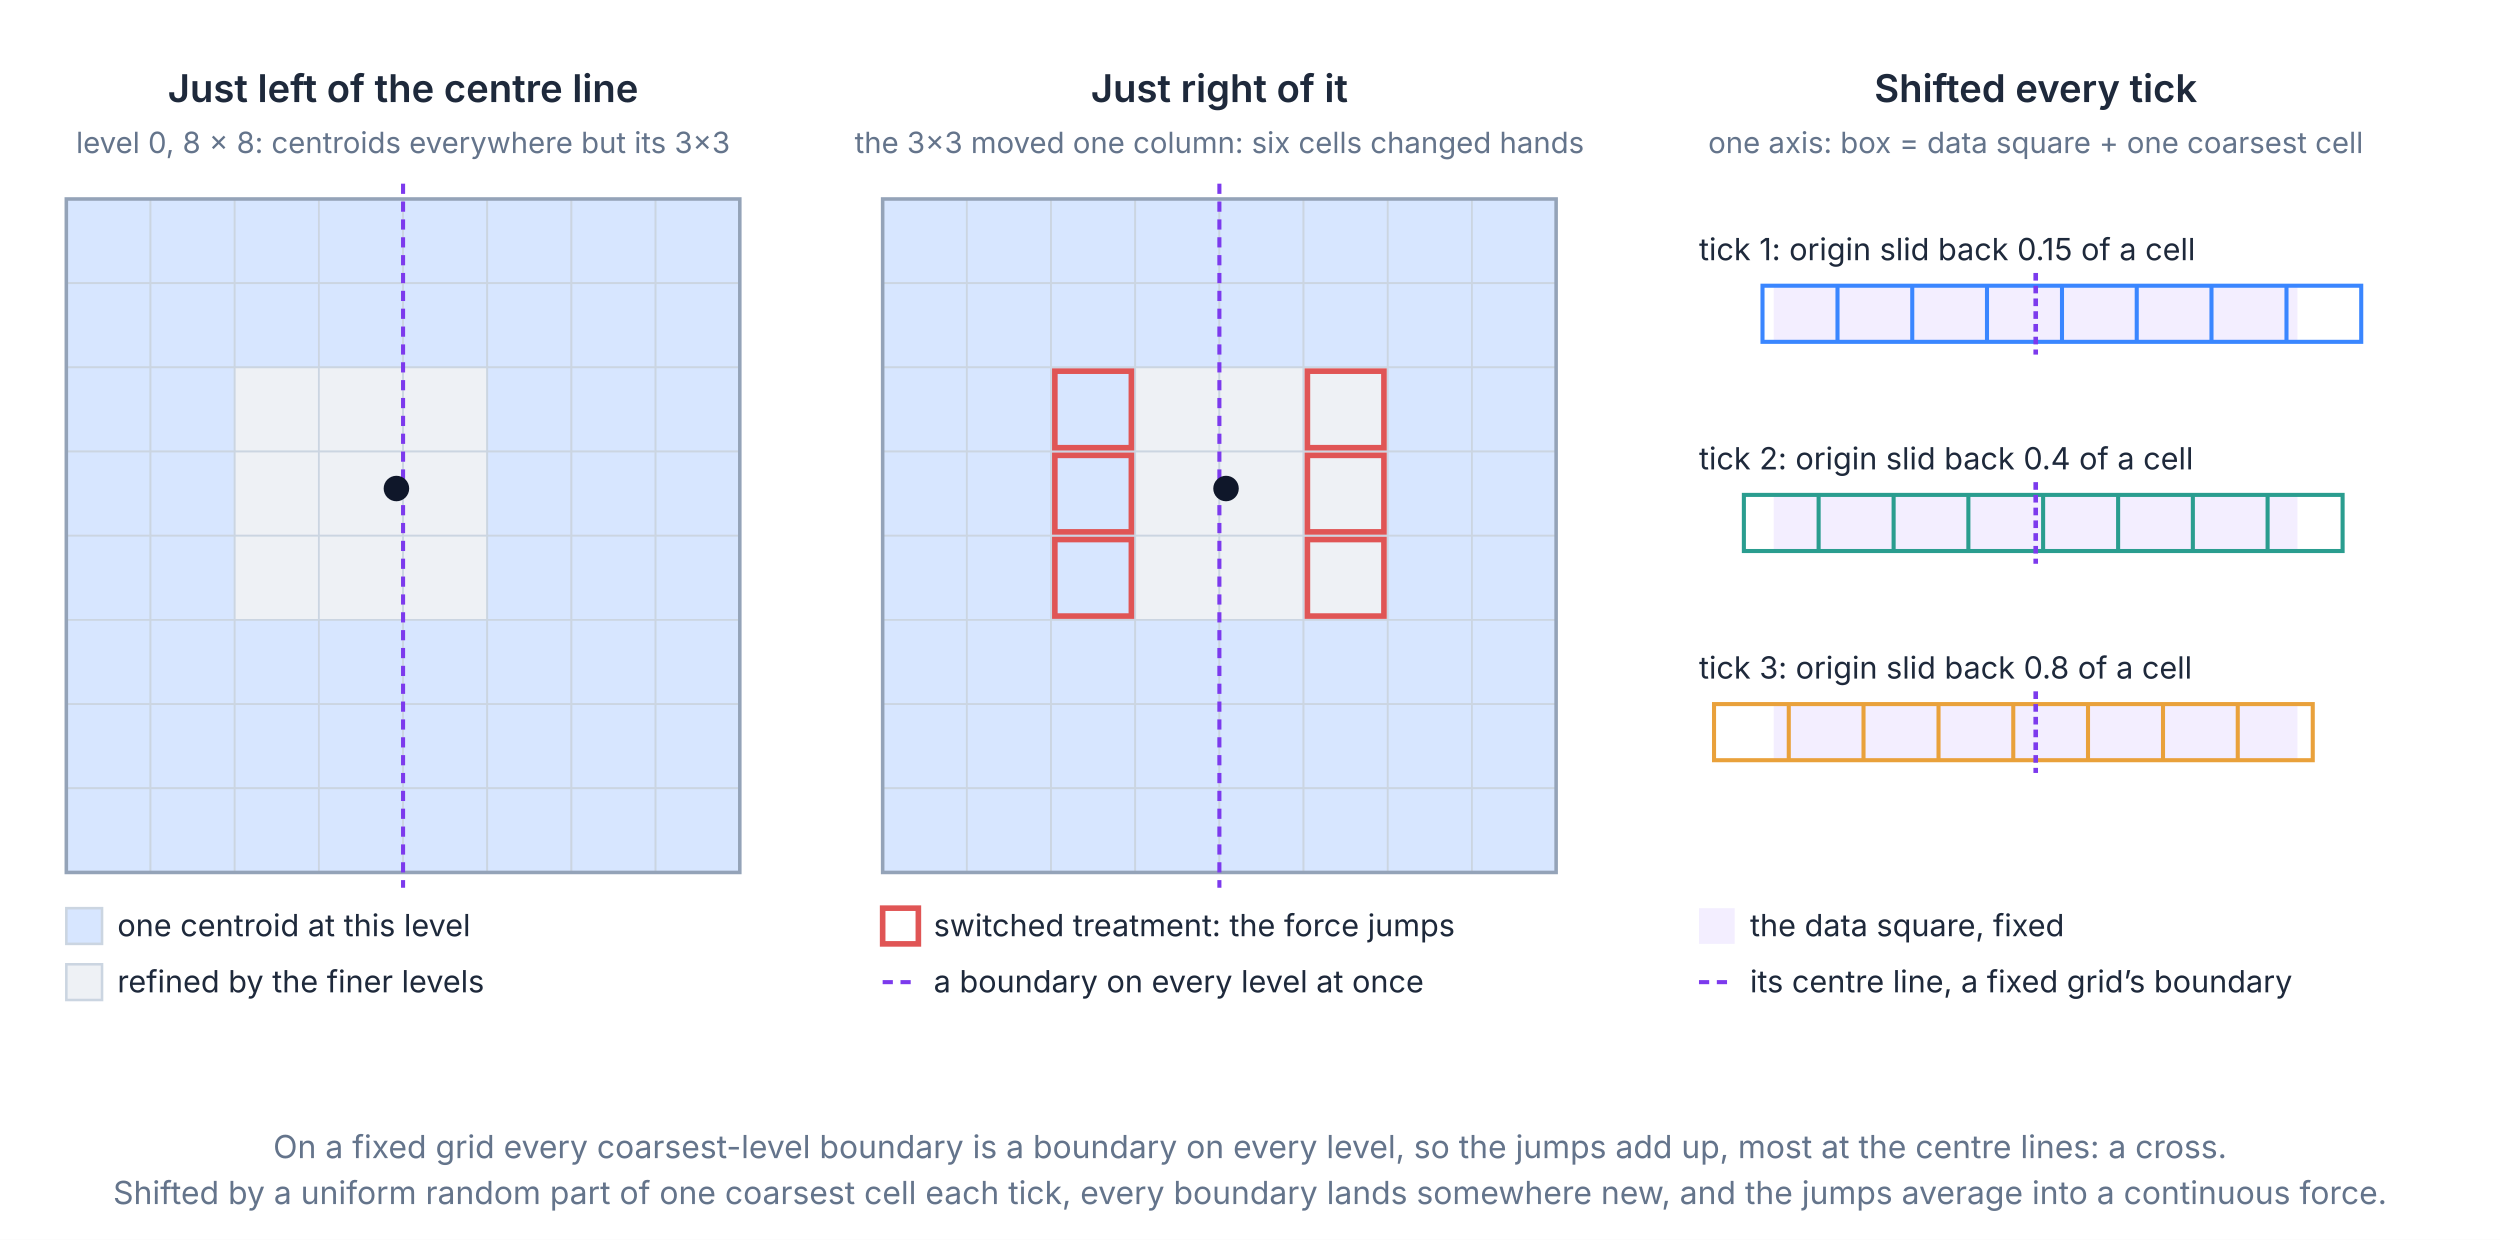
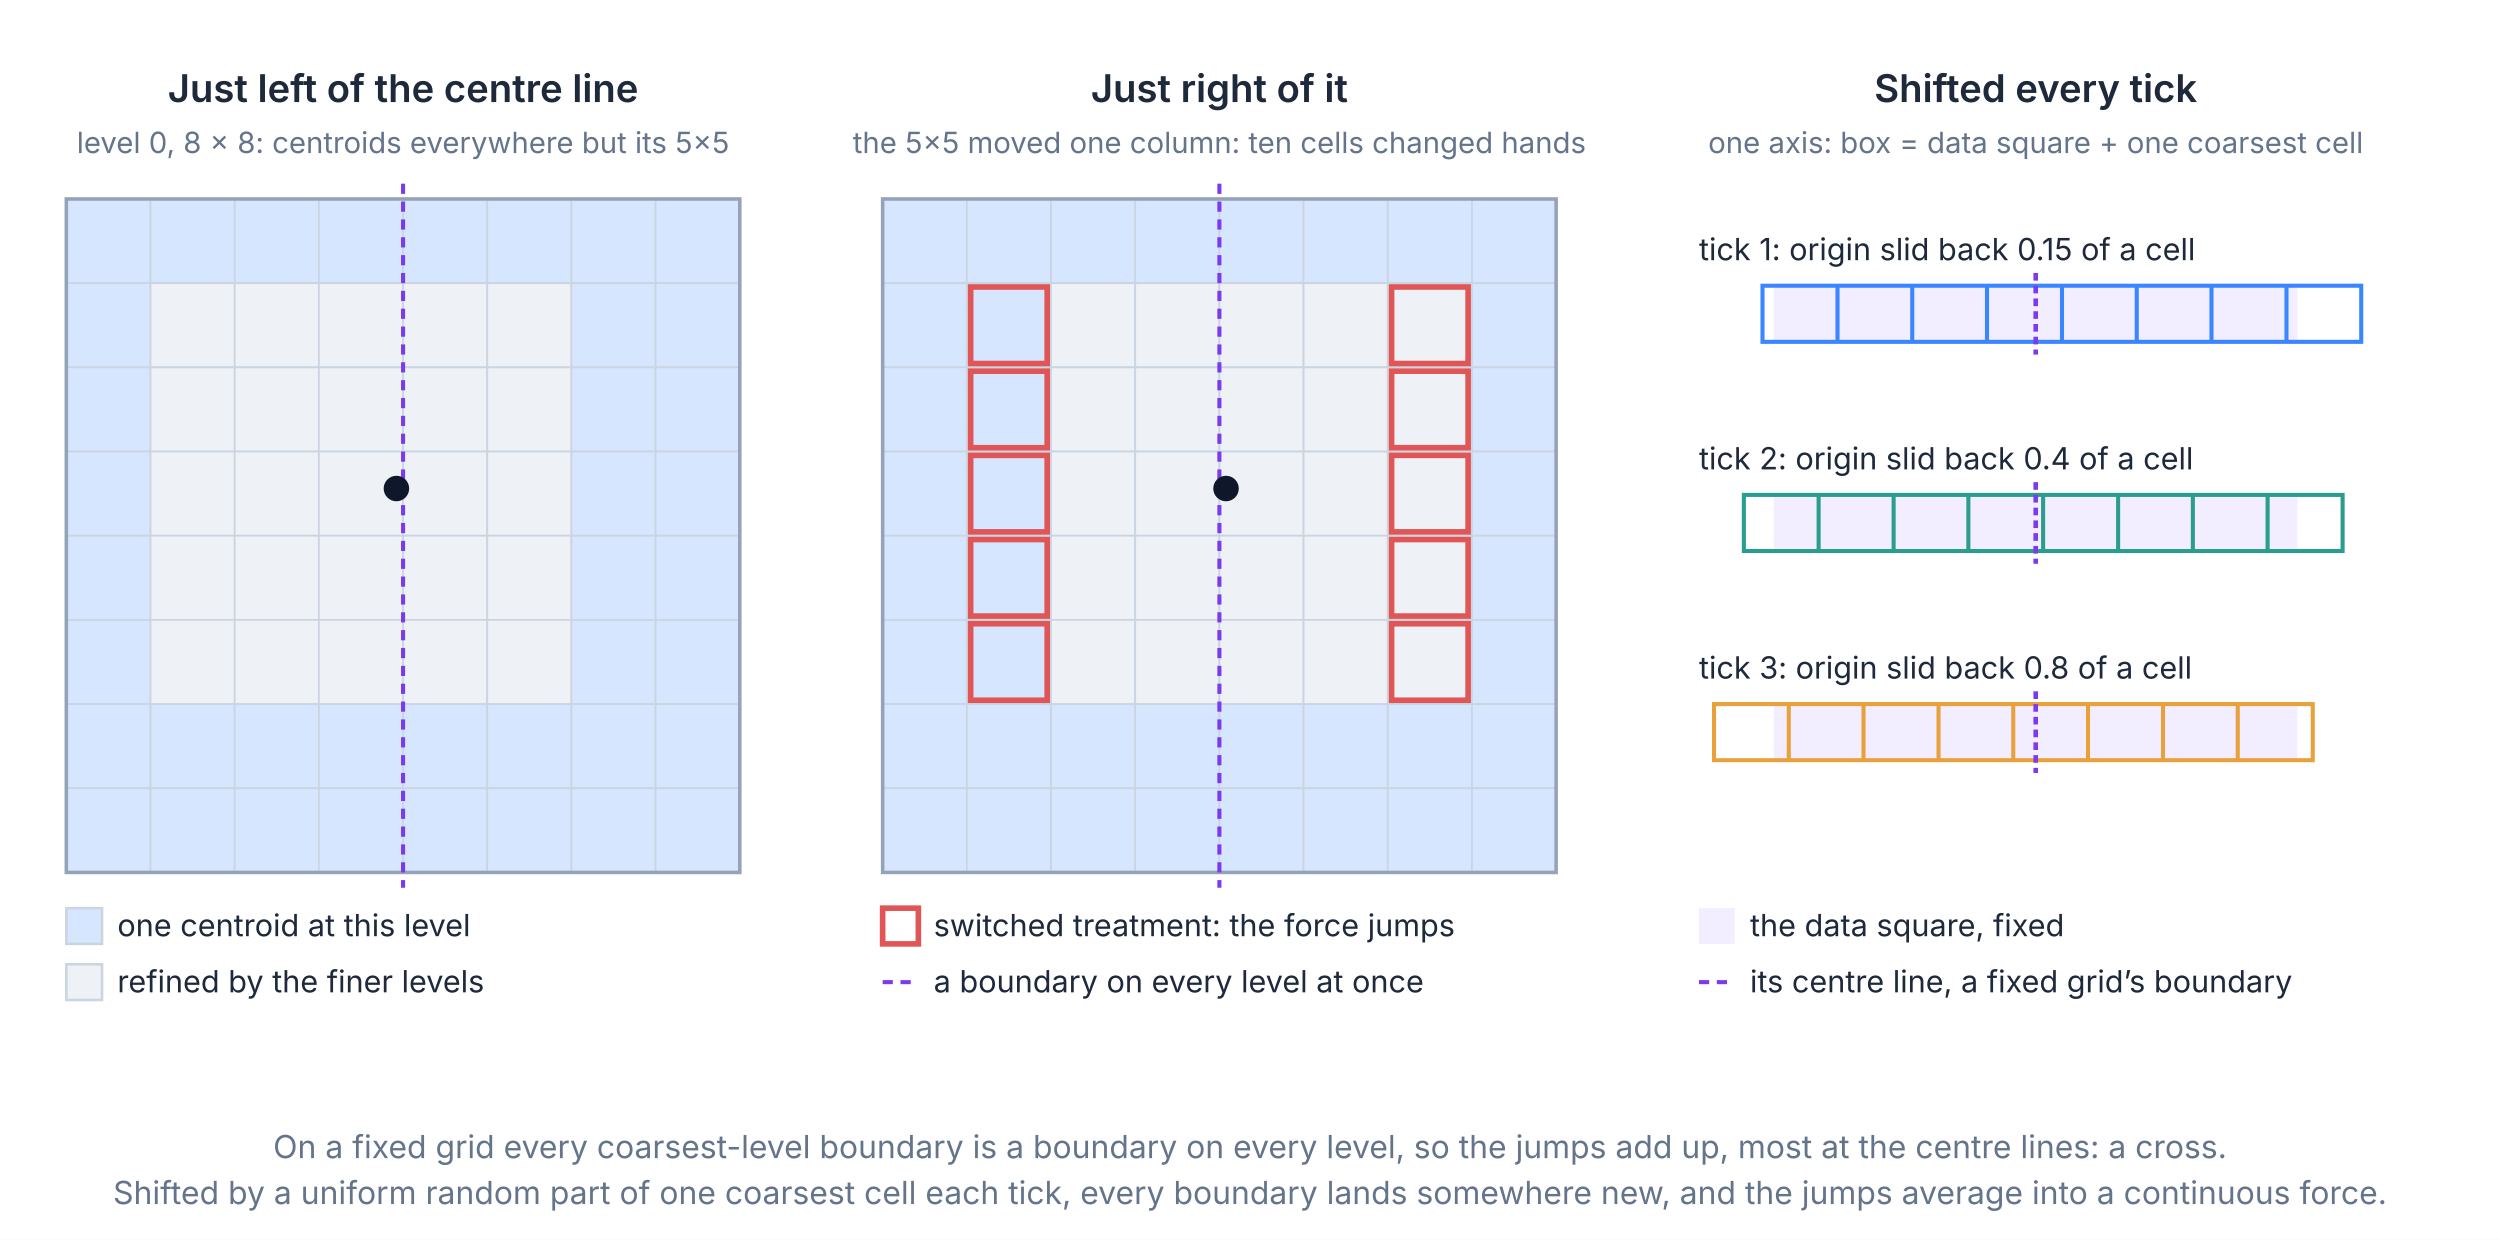
<svg xmlns="http://www.w3.org/2000/svg" width="980" height="486" viewBox="0 0 980 486">
  <defs>
    <marker id="arr" viewBox="0 0 10 10" refX="9" refY="5" markerWidth="7" markerHeight="7" orient="auto-start-reverse">
      <path d="M 0 0 L 10 5 L 0 10 z" fill="context-stroke" />
    </marker>
  </defs>
  <rect width="980" height="486" fill="#ffffff" />
  <text x="158" y="40" font-family="ui-sans-serif, system-ui, -apple-system, sans-serif" font-size="15" fill="#1e293b" text-anchor="middle" font-weight="600">Just left of the centre line</text>
-   <text x="158" y="60" font-family="ui-sans-serif, system-ui, -apple-system, sans-serif" font-size="11.5" fill="#64748b" text-anchor="middle" font-weight="normal">level 0, 8 × 8: centroids everywhere but its 3×3</text>
+   <text x="158" y="60" font-family="ui-sans-serif, system-ui, -apple-system, sans-serif" font-size="11.5" fill="#64748b" text-anchor="middle" font-weight="normal">level 0, 8 × 8: centroids everywhere but its 5×5</text>
  <rect x="26.0" y="78.0" width="33.0" height="33.0" fill="#d7e6ff" stroke="#cbd5e1" stroke-width="0.7" />
  <rect x="59.0" y="78.0" width="33.0" height="33.0" fill="#d7e6ff" stroke="#cbd5e1" stroke-width="0.7" />
  <rect x="92.0" y="78.0" width="33.0" height="33.0" fill="#d7e6ff" stroke="#cbd5e1" stroke-width="0.7" />
  <rect x="125.0" y="78.0" width="33.0" height="33.0" fill="#d7e6ff" stroke="#cbd5e1" stroke-width="0.7" />
  <rect x="158.0" y="78.0" width="33.0" height="33.0" fill="#d7e6ff" stroke="#cbd5e1" stroke-width="0.7" />
  <rect x="191.0" y="78.0" width="33.0" height="33.0" fill="#d7e6ff" stroke="#cbd5e1" stroke-width="0.7" />
  <rect x="224.0" y="78.0" width="33.0" height="33.0" fill="#d7e6ff" stroke="#cbd5e1" stroke-width="0.7" />
  <rect x="257.0" y="78.0" width="33.0" height="33.0" fill="#d7e6ff" stroke="#cbd5e1" stroke-width="0.7" />
  <rect x="26.0" y="111.0" width="33.0" height="33.0" fill="#d7e6ff" stroke="#cbd5e1" stroke-width="0.7" />
-   <rect x="59.0" y="111.0" width="33.0" height="33.0" fill="#d7e6ff" stroke="#cbd5e1" stroke-width="0.7" />
-   <rect x="92.0" y="111.0" width="33.0" height="33.0" fill="#d7e6ff" stroke="#cbd5e1" stroke-width="0.7" />
-   <rect x="125.0" y="111.0" width="33.0" height="33.0" fill="#d7e6ff" stroke="#cbd5e1" stroke-width="0.7" />
-   <rect x="158.0" y="111.0" width="33.0" height="33.0" fill="#d7e6ff" stroke="#cbd5e1" stroke-width="0.7" />
-   <rect x="191.0" y="111.0" width="33.0" height="33.0" fill="#d7e6ff" stroke="#cbd5e1" stroke-width="0.7" />
+   <rect x="59.0" y="111.0" width="33.0" height="33.0" fill="#eef1f5" stroke="#cbd5e1" stroke-width="0.7" />
+   <rect x="92.0" y="111.0" width="33.0" height="33.0" fill="#eef1f5" stroke="#cbd5e1" stroke-width="0.7" />
+   <rect x="125.0" y="111.0" width="33.0" height="33.0" fill="#eef1f5" stroke="#cbd5e1" stroke-width="0.7" />
+   <rect x="158.0" y="111.0" width="33.0" height="33.0" fill="#eef1f5" stroke="#cbd5e1" stroke-width="0.7" />
+   <rect x="191.0" y="111.0" width="33.0" height="33.0" fill="#eef1f5" stroke="#cbd5e1" stroke-width="0.7" />
  <rect x="224.0" y="111.0" width="33.0" height="33.0" fill="#d7e6ff" stroke="#cbd5e1" stroke-width="0.7" />
  <rect x="257.0" y="111.0" width="33.0" height="33.0" fill="#d7e6ff" stroke="#cbd5e1" stroke-width="0.7" />
  <rect x="26.0" y="144.0" width="33.0" height="33.0" fill="#d7e6ff" stroke="#cbd5e1" stroke-width="0.7" />
-   <rect x="59.0" y="144.0" width="33.0" height="33.0" fill="#d7e6ff" stroke="#cbd5e1" stroke-width="0.7" />
+   <rect x="59.0" y="144.0" width="33.0" height="33.0" fill="#eef1f5" stroke="#cbd5e1" stroke-width="0.7" />
  <rect x="92.0" y="144.0" width="33.0" height="33.0" fill="#eef1f5" stroke="#cbd5e1" stroke-width="0.7" />
  <rect x="125.0" y="144.0" width="33.0" height="33.0" fill="#eef1f5" stroke="#cbd5e1" stroke-width="0.7" />
  <rect x="158.0" y="144.0" width="33.0" height="33.0" fill="#eef1f5" stroke="#cbd5e1" stroke-width="0.7" />
-   <rect x="191.0" y="144.0" width="33.0" height="33.0" fill="#d7e6ff" stroke="#cbd5e1" stroke-width="0.7" />
+   <rect x="191.0" y="144.0" width="33.0" height="33.0" fill="#eef1f5" stroke="#cbd5e1" stroke-width="0.7" />
  <rect x="224.0" y="144.0" width="33.0" height="33.0" fill="#d7e6ff" stroke="#cbd5e1" stroke-width="0.7" />
  <rect x="257.0" y="144.0" width="33.0" height="33.0" fill="#d7e6ff" stroke="#cbd5e1" stroke-width="0.7" />
  <rect x="26.0" y="177.0" width="33.0" height="33.0" fill="#d7e6ff" stroke="#cbd5e1" stroke-width="0.7" />
-   <rect x="59.0" y="177.0" width="33.0" height="33.0" fill="#d7e6ff" stroke="#cbd5e1" stroke-width="0.7" />
+   <rect x="59.0" y="177.0" width="33.0" height="33.0" fill="#eef1f5" stroke="#cbd5e1" stroke-width="0.7" />
  <rect x="92.0" y="177.0" width="33.0" height="33.0" fill="#eef1f5" stroke="#cbd5e1" stroke-width="0.7" />
  <rect x="125.0" y="177.0" width="33.0" height="33.0" fill="#eef1f5" stroke="#cbd5e1" stroke-width="0.7" />
  <rect x="158.0" y="177.0" width="33.0" height="33.0" fill="#eef1f5" stroke="#cbd5e1" stroke-width="0.7" />
-   <rect x="191.0" y="177.0" width="33.0" height="33.0" fill="#d7e6ff" stroke="#cbd5e1" stroke-width="0.7" />
+   <rect x="191.0" y="177.0" width="33.0" height="33.0" fill="#eef1f5" stroke="#cbd5e1" stroke-width="0.7" />
  <rect x="224.0" y="177.0" width="33.0" height="33.0" fill="#d7e6ff" stroke="#cbd5e1" stroke-width="0.7" />
  <rect x="257.0" y="177.0" width="33.0" height="33.0" fill="#d7e6ff" stroke="#cbd5e1" stroke-width="0.7" />
  <rect x="26.0" y="210.0" width="33.0" height="33.0" fill="#d7e6ff" stroke="#cbd5e1" stroke-width="0.7" />
-   <rect x="59.0" y="210.0" width="33.0" height="33.0" fill="#d7e6ff" stroke="#cbd5e1" stroke-width="0.7" />
+   <rect x="59.0" y="210.0" width="33.0" height="33.0" fill="#eef1f5" stroke="#cbd5e1" stroke-width="0.7" />
  <rect x="92.0" y="210.0" width="33.0" height="33.0" fill="#eef1f5" stroke="#cbd5e1" stroke-width="0.7" />
  <rect x="125.0" y="210.0" width="33.0" height="33.0" fill="#eef1f5" stroke="#cbd5e1" stroke-width="0.7" />
  <rect x="158.0" y="210.0" width="33.0" height="33.0" fill="#eef1f5" stroke="#cbd5e1" stroke-width="0.7" />
-   <rect x="191.0" y="210.0" width="33.0" height="33.0" fill="#d7e6ff" stroke="#cbd5e1" stroke-width="0.7" />
+   <rect x="191.0" y="210.0" width="33.0" height="33.0" fill="#eef1f5" stroke="#cbd5e1" stroke-width="0.7" />
  <rect x="224.0" y="210.0" width="33.0" height="33.0" fill="#d7e6ff" stroke="#cbd5e1" stroke-width="0.7" />
  <rect x="257.0" y="210.0" width="33.0" height="33.0" fill="#d7e6ff" stroke="#cbd5e1" stroke-width="0.7" />
  <rect x="26.0" y="243.0" width="33.0" height="33.0" fill="#d7e6ff" stroke="#cbd5e1" stroke-width="0.7" />
-   <rect x="59.0" y="243.0" width="33.0" height="33.0" fill="#d7e6ff" stroke="#cbd5e1" stroke-width="0.7" />
-   <rect x="92.0" y="243.0" width="33.0" height="33.0" fill="#d7e6ff" stroke="#cbd5e1" stroke-width="0.7" />
-   <rect x="125.0" y="243.0" width="33.0" height="33.0" fill="#d7e6ff" stroke="#cbd5e1" stroke-width="0.7" />
-   <rect x="158.0" y="243.0" width="33.0" height="33.0" fill="#d7e6ff" stroke="#cbd5e1" stroke-width="0.7" />
-   <rect x="191.0" y="243.0" width="33.0" height="33.0" fill="#d7e6ff" stroke="#cbd5e1" stroke-width="0.7" />
+   <rect x="59.0" y="243.0" width="33.0" height="33.0" fill="#eef1f5" stroke="#cbd5e1" stroke-width="0.7" />
+   <rect x="92.0" y="243.0" width="33.0" height="33.0" fill="#eef1f5" stroke="#cbd5e1" stroke-width="0.7" />
+   <rect x="125.0" y="243.0" width="33.0" height="33.0" fill="#eef1f5" stroke="#cbd5e1" stroke-width="0.7" />
+   <rect x="158.0" y="243.0" width="33.0" height="33.0" fill="#eef1f5" stroke="#cbd5e1" stroke-width="0.7" />
+   <rect x="191.0" y="243.0" width="33.0" height="33.0" fill="#eef1f5" stroke="#cbd5e1" stroke-width="0.7" />
  <rect x="224.0" y="243.0" width="33.0" height="33.0" fill="#d7e6ff" stroke="#cbd5e1" stroke-width="0.7" />
  <rect x="257.0" y="243.0" width="33.0" height="33.0" fill="#d7e6ff" stroke="#cbd5e1" stroke-width="0.7" />
  <rect x="26.0" y="276.0" width="33.0" height="33.0" fill="#d7e6ff" stroke="#cbd5e1" stroke-width="0.7" />
  <rect x="59.0" y="276.0" width="33.0" height="33.0" fill="#d7e6ff" stroke="#cbd5e1" stroke-width="0.7" />
  <rect x="92.0" y="276.0" width="33.0" height="33.0" fill="#d7e6ff" stroke="#cbd5e1" stroke-width="0.7" />
  <rect x="125.0" y="276.0" width="33.0" height="33.0" fill="#d7e6ff" stroke="#cbd5e1" stroke-width="0.7" />
  <rect x="158.0" y="276.0" width="33.0" height="33.0" fill="#d7e6ff" stroke="#cbd5e1" stroke-width="0.7" />
  <rect x="191.0" y="276.0" width="33.0" height="33.0" fill="#d7e6ff" stroke="#cbd5e1" stroke-width="0.7" />
  <rect x="224.0" y="276.0" width="33.0" height="33.0" fill="#d7e6ff" stroke="#cbd5e1" stroke-width="0.7" />
  <rect x="257.0" y="276.0" width="33.0" height="33.0" fill="#d7e6ff" stroke="#cbd5e1" stroke-width="0.7" />
  <rect x="26.0" y="309.0" width="33.0" height="33.0" fill="#d7e6ff" stroke="#cbd5e1" stroke-width="0.7" />
  <rect x="59.0" y="309.0" width="33.0" height="33.0" fill="#d7e6ff" stroke="#cbd5e1" stroke-width="0.7" />
  <rect x="92.0" y="309.0" width="33.0" height="33.0" fill="#d7e6ff" stroke="#cbd5e1" stroke-width="0.7" />
  <rect x="125.0" y="309.0" width="33.0" height="33.0" fill="#d7e6ff" stroke="#cbd5e1" stroke-width="0.7" />
  <rect x="158.0" y="309.0" width="33.0" height="33.0" fill="#d7e6ff" stroke="#cbd5e1" stroke-width="0.7" />
  <rect x="191.0" y="309.0" width="33.0" height="33.0" fill="#d7e6ff" stroke="#cbd5e1" stroke-width="0.7" />
  <rect x="224.0" y="309.0" width="33.0" height="33.0" fill="#d7e6ff" stroke="#cbd5e1" stroke-width="0.7" />
  <rect x="257.0" y="309.0" width="33.0" height="33.0" fill="#d7e6ff" stroke="#cbd5e1" stroke-width="0.7" />
  <rect x="26" y="78" width="264" height="264" fill="none" stroke="#94a3b8" stroke-width="1.4" />
  <line x1="158" y1="72" x2="158" y2="348" stroke="#7c3aed" stroke-width="1.6" stroke-dasharray="4 3" />
  <circle cx="155.4" cy="191.5" r="5" fill="#0f172a" />
  <text x="478" y="40" font-family="ui-sans-serif, system-ui, -apple-system, sans-serif" font-size="15" fill="#1e293b" text-anchor="middle" font-weight="600">Just right of it</text>
-   <text x="478" y="60" font-family="ui-sans-serif, system-ui, -apple-system, sans-serif" font-size="11.5" fill="#64748b" text-anchor="middle" font-weight="normal">the 3×3 moved one column: six cells changed hands</text>
+   <text x="478" y="60" font-family="ui-sans-serif, system-ui, -apple-system, sans-serif" font-size="11.5" fill="#64748b" text-anchor="middle" font-weight="normal">the 5×5 moved one column: ten cells changed hands</text>
  <rect x="346.0" y="78.0" width="33.0" height="33.0" fill="#d7e6ff" stroke="#cbd5e1" stroke-width="0.7" />
  <rect x="379.0" y="78.0" width="33.0" height="33.0" fill="#d7e6ff" stroke="#cbd5e1" stroke-width="0.7" />
  <rect x="412.0" y="78.0" width="33.0" height="33.0" fill="#d7e6ff" stroke="#cbd5e1" stroke-width="0.7" />
  <rect x="445.0" y="78.0" width="33.0" height="33.0" fill="#d7e6ff" stroke="#cbd5e1" stroke-width="0.7" />
  <rect x="478.0" y="78.0" width="33.0" height="33.0" fill="#d7e6ff" stroke="#cbd5e1" stroke-width="0.7" />
  <rect x="511.0" y="78.0" width="33.0" height="33.0" fill="#d7e6ff" stroke="#cbd5e1" stroke-width="0.7" />
  <rect x="544.0" y="78.0" width="33.0" height="33.0" fill="#d7e6ff" stroke="#cbd5e1" stroke-width="0.7" />
  <rect x="577.0" y="78.0" width="33.0" height="33.0" fill="#d7e6ff" stroke="#cbd5e1" stroke-width="0.7" />
  <rect x="346.0" y="111.0" width="33.0" height="33.0" fill="#d7e6ff" stroke="#cbd5e1" stroke-width="0.7" />
  <rect x="379.0" y="111.0" width="33.0" height="33.0" fill="#d7e6ff" stroke="#cbd5e1" stroke-width="0.7" />
-   <rect x="412.0" y="111.0" width="33.0" height="33.0" fill="#d7e6ff" stroke="#cbd5e1" stroke-width="0.7" />
-   <rect x="445.0" y="111.0" width="33.0" height="33.0" fill="#d7e6ff" stroke="#cbd5e1" stroke-width="0.7" />
-   <rect x="478.0" y="111.0" width="33.0" height="33.0" fill="#d7e6ff" stroke="#cbd5e1" stroke-width="0.7" />
-   <rect x="511.0" y="111.0" width="33.0" height="33.0" fill="#d7e6ff" stroke="#cbd5e1" stroke-width="0.7" />
-   <rect x="544.0" y="111.0" width="33.0" height="33.0" fill="#d7e6ff" stroke="#cbd5e1" stroke-width="0.7" />
+   <rect x="412.0" y="111.0" width="33.0" height="33.0" fill="#eef1f5" stroke="#cbd5e1" stroke-width="0.7" />
+   <rect x="445.0" y="111.0" width="33.0" height="33.0" fill="#eef1f5" stroke="#cbd5e1" stroke-width="0.7" />
+   <rect x="478.0" y="111.0" width="33.0" height="33.0" fill="#eef1f5" stroke="#cbd5e1" stroke-width="0.7" />
+   <rect x="511.0" y="111.0" width="33.0" height="33.0" fill="#eef1f5" stroke="#cbd5e1" stroke-width="0.7" />
+   <rect x="544.0" y="111.0" width="33.0" height="33.0" fill="#eef1f5" stroke="#cbd5e1" stroke-width="0.7" />
  <rect x="577.0" y="111.0" width="33.0" height="33.0" fill="#d7e6ff" stroke="#cbd5e1" stroke-width="0.7" />
  <rect x="346.0" y="144.0" width="33.0" height="33.0" fill="#d7e6ff" stroke="#cbd5e1" stroke-width="0.7" />
  <rect x="379.0" y="144.0" width="33.0" height="33.0" fill="#d7e6ff" stroke="#cbd5e1" stroke-width="0.7" />
-   <rect x="412.0" y="144.0" width="33.0" height="33.0" fill="#d7e6ff" stroke="#cbd5e1" stroke-width="0.7" />
+   <rect x="412.0" y="144.0" width="33.0" height="33.0" fill="#eef1f5" stroke="#cbd5e1" stroke-width="0.7" />
  <rect x="445.0" y="144.0" width="33.0" height="33.0" fill="#eef1f5" stroke="#cbd5e1" stroke-width="0.7" />
  <rect x="478.0" y="144.0" width="33.0" height="33.0" fill="#eef1f5" stroke="#cbd5e1" stroke-width="0.7" />
  <rect x="511.0" y="144.0" width="33.0" height="33.0" fill="#eef1f5" stroke="#cbd5e1" stroke-width="0.7" />
-   <rect x="544.0" y="144.0" width="33.0" height="33.0" fill="#d7e6ff" stroke="#cbd5e1" stroke-width="0.7" />
+   <rect x="544.0" y="144.0" width="33.0" height="33.0" fill="#eef1f5" stroke="#cbd5e1" stroke-width="0.7" />
  <rect x="577.0" y="144.0" width="33.0" height="33.0" fill="#d7e6ff" stroke="#cbd5e1" stroke-width="0.7" />
  <rect x="346.0" y="177.0" width="33.0" height="33.0" fill="#d7e6ff" stroke="#cbd5e1" stroke-width="0.7" />
  <rect x="379.0" y="177.0" width="33.0" height="33.0" fill="#d7e6ff" stroke="#cbd5e1" stroke-width="0.7" />
-   <rect x="412.0" y="177.0" width="33.0" height="33.0" fill="#d7e6ff" stroke="#cbd5e1" stroke-width="0.7" />
+   <rect x="412.0" y="177.0" width="33.0" height="33.0" fill="#eef1f5" stroke="#cbd5e1" stroke-width="0.7" />
  <rect x="445.0" y="177.0" width="33.0" height="33.0" fill="#eef1f5" stroke="#cbd5e1" stroke-width="0.7" />
  <rect x="478.0" y="177.0" width="33.0" height="33.0" fill="#eef1f5" stroke="#cbd5e1" stroke-width="0.7" />
  <rect x="511.0" y="177.0" width="33.0" height="33.0" fill="#eef1f5" stroke="#cbd5e1" stroke-width="0.7" />
-   <rect x="544.0" y="177.0" width="33.0" height="33.0" fill="#d7e6ff" stroke="#cbd5e1" stroke-width="0.7" />
+   <rect x="544.0" y="177.0" width="33.0" height="33.0" fill="#eef1f5" stroke="#cbd5e1" stroke-width="0.7" />
  <rect x="577.0" y="177.0" width="33.0" height="33.0" fill="#d7e6ff" stroke="#cbd5e1" stroke-width="0.7" />
  <rect x="346.0" y="210.0" width="33.0" height="33.0" fill="#d7e6ff" stroke="#cbd5e1" stroke-width="0.7" />
  <rect x="379.0" y="210.0" width="33.0" height="33.0" fill="#d7e6ff" stroke="#cbd5e1" stroke-width="0.7" />
-   <rect x="412.0" y="210.0" width="33.0" height="33.0" fill="#d7e6ff" stroke="#cbd5e1" stroke-width="0.7" />
+   <rect x="412.0" y="210.0" width="33.0" height="33.0" fill="#eef1f5" stroke="#cbd5e1" stroke-width="0.7" />
  <rect x="445.0" y="210.0" width="33.0" height="33.0" fill="#eef1f5" stroke="#cbd5e1" stroke-width="0.7" />
  <rect x="478.0" y="210.0" width="33.0" height="33.0" fill="#eef1f5" stroke="#cbd5e1" stroke-width="0.7" />
  <rect x="511.0" y="210.0" width="33.0" height="33.0" fill="#eef1f5" stroke="#cbd5e1" stroke-width="0.7" />
-   <rect x="544.0" y="210.0" width="33.0" height="33.0" fill="#d7e6ff" stroke="#cbd5e1" stroke-width="0.7" />
+   <rect x="544.0" y="210.0" width="33.0" height="33.0" fill="#eef1f5" stroke="#cbd5e1" stroke-width="0.7" />
  <rect x="577.0" y="210.0" width="33.0" height="33.0" fill="#d7e6ff" stroke="#cbd5e1" stroke-width="0.7" />
  <rect x="346.0" y="243.0" width="33.0" height="33.0" fill="#d7e6ff" stroke="#cbd5e1" stroke-width="0.7" />
  <rect x="379.0" y="243.0" width="33.0" height="33.0" fill="#d7e6ff" stroke="#cbd5e1" stroke-width="0.7" />
-   <rect x="412.0" y="243.0" width="33.0" height="33.0" fill="#d7e6ff" stroke="#cbd5e1" stroke-width="0.7" />
-   <rect x="445.0" y="243.0" width="33.0" height="33.0" fill="#d7e6ff" stroke="#cbd5e1" stroke-width="0.7" />
-   <rect x="478.0" y="243.0" width="33.0" height="33.0" fill="#d7e6ff" stroke="#cbd5e1" stroke-width="0.7" />
-   <rect x="511.0" y="243.0" width="33.0" height="33.0" fill="#d7e6ff" stroke="#cbd5e1" stroke-width="0.7" />
-   <rect x="544.0" y="243.0" width="33.0" height="33.0" fill="#d7e6ff" stroke="#cbd5e1" stroke-width="0.7" />
+   <rect x="412.0" y="243.0" width="33.0" height="33.0" fill="#eef1f5" stroke="#cbd5e1" stroke-width="0.7" />
+   <rect x="445.0" y="243.0" width="33.0" height="33.0" fill="#eef1f5" stroke="#cbd5e1" stroke-width="0.7" />
+   <rect x="478.0" y="243.0" width="33.0" height="33.0" fill="#eef1f5" stroke="#cbd5e1" stroke-width="0.7" />
+   <rect x="511.0" y="243.0" width="33.0" height="33.0" fill="#eef1f5" stroke="#cbd5e1" stroke-width="0.7" />
+   <rect x="544.0" y="243.0" width="33.0" height="33.0" fill="#eef1f5" stroke="#cbd5e1" stroke-width="0.7" />
  <rect x="577.0" y="243.0" width="33.0" height="33.0" fill="#d7e6ff" stroke="#cbd5e1" stroke-width="0.7" />
  <rect x="346.0" y="276.0" width="33.0" height="33.0" fill="#d7e6ff" stroke="#cbd5e1" stroke-width="0.7" />
  <rect x="379.0" y="276.0" width="33.0" height="33.0" fill="#d7e6ff" stroke="#cbd5e1" stroke-width="0.7" />
  <rect x="412.0" y="276.0" width="33.0" height="33.0" fill="#d7e6ff" stroke="#cbd5e1" stroke-width="0.7" />
  <rect x="445.0" y="276.0" width="33.0" height="33.0" fill="#d7e6ff" stroke="#cbd5e1" stroke-width="0.7" />
  <rect x="478.0" y="276.0" width="33.0" height="33.0" fill="#d7e6ff" stroke="#cbd5e1" stroke-width="0.7" />
  <rect x="511.0" y="276.0" width="33.0" height="33.0" fill="#d7e6ff" stroke="#cbd5e1" stroke-width="0.7" />
  <rect x="544.0" y="276.0" width="33.0" height="33.0" fill="#d7e6ff" stroke="#cbd5e1" stroke-width="0.7" />
  <rect x="577.0" y="276.0" width="33.0" height="33.0" fill="#d7e6ff" stroke="#cbd5e1" stroke-width="0.7" />
  <rect x="346.0" y="309.0" width="33.0" height="33.0" fill="#d7e6ff" stroke="#cbd5e1" stroke-width="0.7" />
  <rect x="379.0" y="309.0" width="33.0" height="33.0" fill="#d7e6ff" stroke="#cbd5e1" stroke-width="0.7" />
  <rect x="412.0" y="309.0" width="33.0" height="33.0" fill="#d7e6ff" stroke="#cbd5e1" stroke-width="0.7" />
  <rect x="445.0" y="309.0" width="33.0" height="33.0" fill="#d7e6ff" stroke="#cbd5e1" stroke-width="0.7" />
  <rect x="478.0" y="309.0" width="33.0" height="33.0" fill="#d7e6ff" stroke="#cbd5e1" stroke-width="0.7" />
  <rect x="511.0" y="309.0" width="33.0" height="33.0" fill="#d7e6ff" stroke="#cbd5e1" stroke-width="0.7" />
  <rect x="544.0" y="309.0" width="33.0" height="33.0" fill="#d7e6ff" stroke="#cbd5e1" stroke-width="0.7" />
  <rect x="577.0" y="309.0" width="33.0" height="33.0" fill="#d7e6ff" stroke="#cbd5e1" stroke-width="0.7" />
-   <rect x="413.5" y="145.5" width="30.0" height="30.0" fill="none" stroke="#e05555" stroke-width="2.2" />
-   <rect x="512.5" y="145.5" width="30.0" height="30.0" fill="none" stroke="#e05555" stroke-width="2.2" />
-   <rect x="413.5" y="178.5" width="30.0" height="30.0" fill="none" stroke="#e05555" stroke-width="2.2" />
-   <rect x="512.5" y="178.5" width="30.0" height="30.0" fill="none" stroke="#e05555" stroke-width="2.2" />
-   <rect x="413.5" y="211.5" width="30.0" height="30.0" fill="none" stroke="#e05555" stroke-width="2.2" />
-   <rect x="512.5" y="211.5" width="30.0" height="30.0" fill="none" stroke="#e05555" stroke-width="2.2" />
+   <rect x="380.5" y="112.5" width="30.0" height="30.0" fill="none" stroke="#e05555" stroke-width="2.2" />
+   <rect x="545.5" y="112.5" width="30.0" height="30.0" fill="none" stroke="#e05555" stroke-width="2.2" />
+   <rect x="380.5" y="145.5" width="30.0" height="30.0" fill="none" stroke="#e05555" stroke-width="2.2" />
+   <rect x="545.5" y="145.5" width="30.0" height="30.0" fill="none" stroke="#e05555" stroke-width="2.2" />
+   <rect x="380.5" y="178.5" width="30.0" height="30.0" fill="none" stroke="#e05555" stroke-width="2.2" />
+   <rect x="545.5" y="178.5" width="30.0" height="30.0" fill="none" stroke="#e05555" stroke-width="2.2" />
+   <rect x="380.5" y="211.5" width="30.0" height="30.0" fill="none" stroke="#e05555" stroke-width="2.2" />
+   <rect x="545.5" y="211.5" width="30.0" height="30.0" fill="none" stroke="#e05555" stroke-width="2.2" />
+   <rect x="380.5" y="244.5" width="30.0" height="30.0" fill="none" stroke="#e05555" stroke-width="2.2" />
+   <rect x="545.5" y="244.5" width="30.0" height="30.0" fill="none" stroke="#e05555" stroke-width="2.2" />
  <rect x="346" y="78" width="264" height="264" fill="none" stroke="#94a3b8" stroke-width="1.4" />
  <line x1="478" y1="72" x2="478" y2="348" stroke="#7c3aed" stroke-width="1.6" stroke-dasharray="4 3" />
  <circle cx="480.6" cy="191.5" r="5" fill="#0f172a" />
  <rect x="26" y="356" width="14" height="14" fill="#d7e6ff" stroke="#cbd5e1" />
  <text x="46" y="367" font-family="ui-sans-serif, system-ui, -apple-system, sans-serif" font-size="12" fill="#1e293b" text-anchor="start" font-weight="normal">one centroid at this level</text>
  <rect x="26" y="378" width="14" height="14" fill="#eef1f5" stroke="#cbd5e1" />
  <text x="46" y="389" font-family="ui-sans-serif, system-ui, -apple-system, sans-serif" font-size="12" fill="#1e293b" text-anchor="start" font-weight="normal">refined by the finer levels</text>
  <rect x="346" y="356" width="14" height="14" fill="none" stroke="#e05555" stroke-width="2.2" />
  <text x="366" y="367" font-family="ui-sans-serif, system-ui, -apple-system, sans-serif" font-size="12" fill="#1e293b" text-anchor="start" font-weight="normal">switched treatment: the force jumps</text>
  <line x1="346" y1="385" x2="360" y2="385" stroke="#7c3aed" stroke-width="1.6" stroke-dasharray="4 3" />
  <text x="366" y="389" font-family="ui-sans-serif, system-ui, -apple-system, sans-serif" font-size="12" fill="#1e293b" text-anchor="start" font-weight="normal">a boundary on every level at once</text>
  <text x="798" y="40" font-family="ui-sans-serif, system-ui, -apple-system, sans-serif" font-size="15" fill="#1e293b" text-anchor="middle" font-weight="600">Shifted every tick</text>
  <text x="798" y="60" font-family="ui-sans-serif, system-ui, -apple-system, sans-serif" font-size="11.5" fill="#64748b" text-anchor="middle" font-weight="normal">one axis: box = data square + one coarsest cell</text>
  <text x="666" y="102" font-family="ui-sans-serif, system-ui, -apple-system, sans-serif" font-size="12" fill="#1e293b" text-anchor="start" font-weight="normal">tick 1: origin slid back 0.15 of a cell</text>
  <rect x="695.3" y="112" width="205.3" height="22" fill="#f3eeff" />
  <rect x="690.9" y="112" width="234.7" height="22" fill="none" stroke="#3a86ff" stroke-width="1.6" />
  <line x1="720.3" y1="112" x2="720.3" y2="134" stroke="#3a86ff" stroke-width="1.6" />
  <line x1="749.6" y1="112" x2="749.6" y2="134" stroke="#3a86ff" stroke-width="1.6" />
  <line x1="778.9" y1="112" x2="778.9" y2="134" stroke="#3a86ff" stroke-width="1.6" />
  <line x1="808.3" y1="112" x2="808.3" y2="134" stroke="#3a86ff" stroke-width="1.6" />
  <line x1="837.6" y1="112" x2="837.6" y2="134" stroke="#3a86ff" stroke-width="1.6" />
  <line x1="866.9" y1="112" x2="866.9" y2="134" stroke="#3a86ff" stroke-width="1.6" />
  <line x1="896.3" y1="112" x2="896.3" y2="134" stroke="#3a86ff" stroke-width="1.6" />
  <line x1="798.0" y1="107" x2="798.0" y2="139" stroke="#7c3aed" stroke-width="1.8" stroke-dasharray="3 2" />
  <text x="666" y="184" font-family="ui-sans-serif, system-ui, -apple-system, sans-serif" font-size="12" fill="#1e293b" text-anchor="start" font-weight="normal">tick 2: origin slid back 0.4 of a cell</text>
  <rect x="695.3" y="194" width="205.3" height="22" fill="#f3eeff" />
  <rect x="683.6" y="194" width="234.7" height="22" fill="none" stroke="#2a9d8f" stroke-width="1.6" />
  <line x1="712.9" y1="194" x2="712.9" y2="216" stroke="#2a9d8f" stroke-width="1.6" />
  <line x1="742.3" y1="194" x2="742.3" y2="216" stroke="#2a9d8f" stroke-width="1.6" />
  <line x1="771.6" y1="194" x2="771.6" y2="216" stroke="#2a9d8f" stroke-width="1.6" />
  <line x1="800.9" y1="194" x2="800.9" y2="216" stroke="#2a9d8f" stroke-width="1.6" />
  <line x1="830.3" y1="194" x2="830.3" y2="216" stroke="#2a9d8f" stroke-width="1.6" />
  <line x1="859.6" y1="194" x2="859.6" y2="216" stroke="#2a9d8f" stroke-width="1.6" />
  <line x1="888.9" y1="194" x2="888.9" y2="216" stroke="#2a9d8f" stroke-width="1.6" />
  <line x1="798.0" y1="189" x2="798.0" y2="221" stroke="#7c3aed" stroke-width="1.8" stroke-dasharray="3 2" />
  <text x="666" y="266" font-family="ui-sans-serif, system-ui, -apple-system, sans-serif" font-size="12" fill="#1e293b" text-anchor="start" font-weight="normal">tick 3: origin slid back 0.8 of a cell</text>
  <rect x="695.3" y="276" width="205.3" height="22" fill="#f3eeff" />
  <rect x="671.9" y="276" width="234.7" height="22" fill="none" stroke="#e9a13b" stroke-width="1.6" />
  <line x1="701.2" y1="276" x2="701.2" y2="298" stroke="#e9a13b" stroke-width="1.6" />
  <line x1="730.5" y1="276" x2="730.5" y2="298" stroke="#e9a13b" stroke-width="1.6" />
  <line x1="759.9" y1="276" x2="759.9" y2="298" stroke="#e9a13b" stroke-width="1.6" />
  <line x1="789.2" y1="276" x2="789.2" y2="298" stroke="#e9a13b" stroke-width="1.6" />
  <line x1="818.5" y1="276" x2="818.5" y2="298" stroke="#e9a13b" stroke-width="1.6" />
  <line x1="847.9" y1="276" x2="847.9" y2="298" stroke="#e9a13b" stroke-width="1.6" />
  <line x1="877.2" y1="276" x2="877.2" y2="298" stroke="#e9a13b" stroke-width="1.6" />
  <line x1="798.0" y1="271" x2="798.0" y2="303" stroke="#7c3aed" stroke-width="1.8" stroke-dasharray="3 2" />
  <rect x="666" y="356" width="14" height="14" fill="#f3eeff" />
  <text x="686" y="367" font-family="ui-sans-serif, system-ui, -apple-system, sans-serif" font-size="12" fill="#1e293b" text-anchor="start" font-weight="normal">the data square, fixed</text>
  <line x1="666" y1="385" x2="680" y2="385" stroke="#7c3aed" stroke-width="1.6" stroke-dasharray="4 3" />
  <text x="686" y="389" font-family="ui-sans-serif, system-ui, -apple-system, sans-serif" font-size="12" fill="#1e293b" text-anchor="start" font-weight="normal">its centre line, a fixed grid’s boundary</text>
  <text x="490" y="454" font-family="ui-sans-serif, system-ui, -apple-system, sans-serif" font-size="12.5" fill="#64748b" text-anchor="middle" font-weight="normal">On a fixed grid every coarsest-level boundary is a boundary on every level, so the jumps add up, most at the centre lines: a cross.</text>
  <text x="490" y="472" font-family="ui-sans-serif, system-ui, -apple-system, sans-serif" font-size="12.5" fill="#64748b" text-anchor="middle" font-weight="normal">Shifted by a uniform random part of one coarsest cell each tick, every boundary lands somewhere new, and the jumps average into a continuous force.</text>
</svg>
